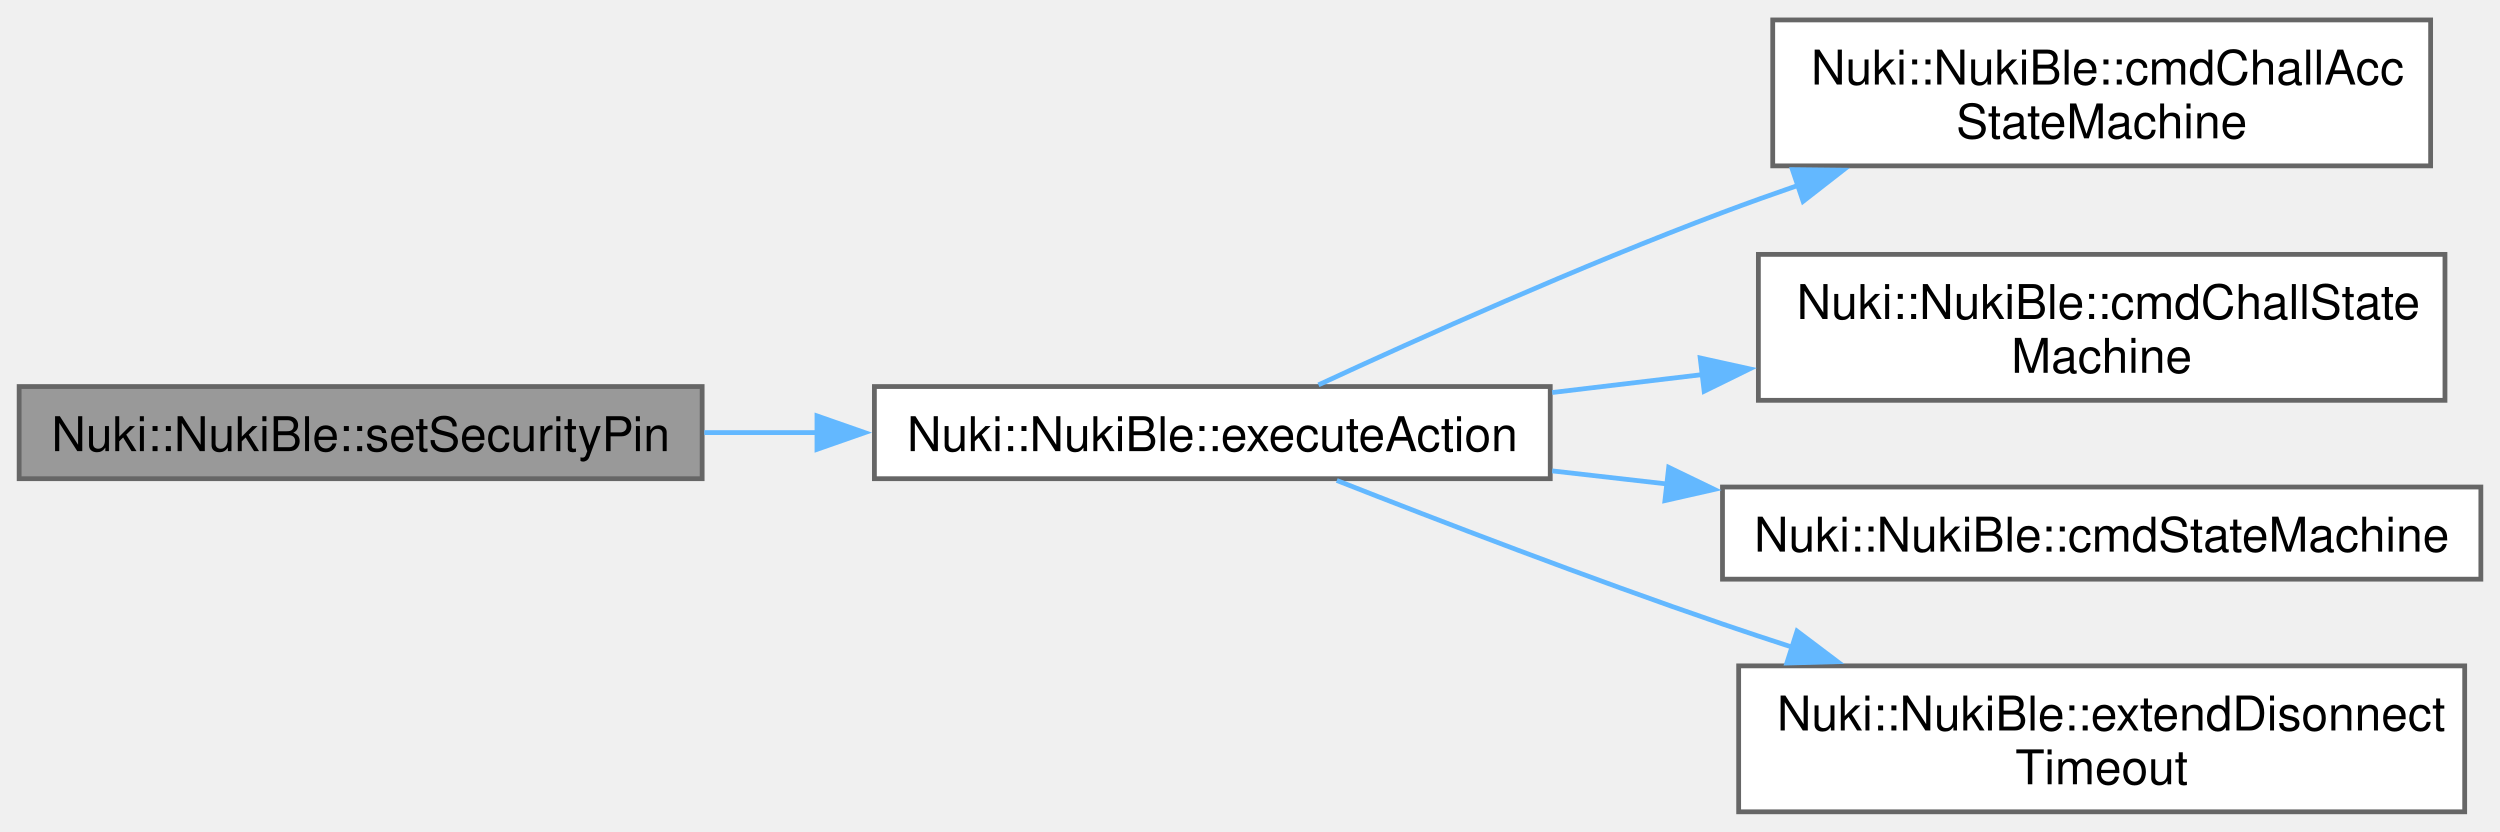
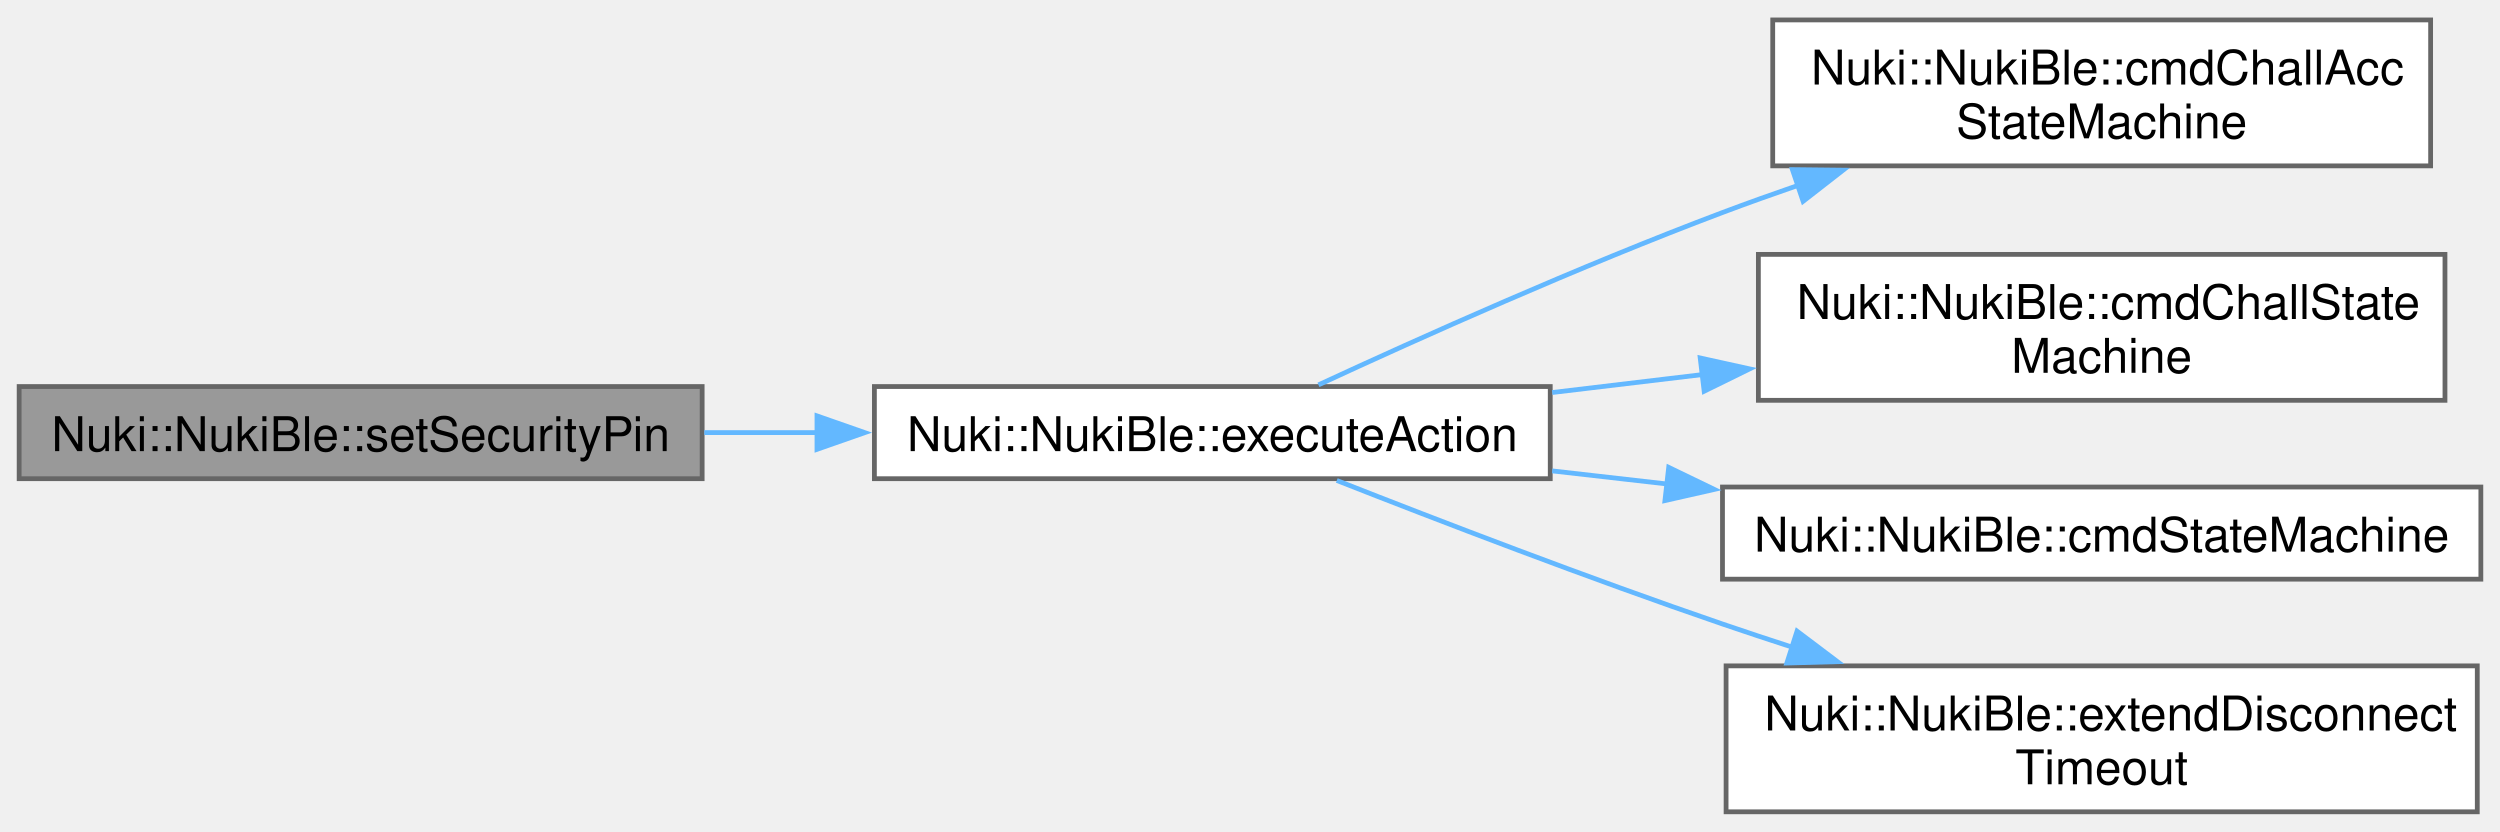
<svg xmlns="http://www.w3.org/2000/svg" xmlns:xlink="http://www.w3.org/1999/xlink" width="523pt" height="174pt" viewBox="0.00 0.00 522.50 173.50">
  <g id="graph0" class="graph" transform="scale(1 1) rotate(0) translate(4 169.5)">
    <g id="Node000001" class="node">
      <g id="a_Node000001">
        <a xlink:title="Send the new pincode command to the lock via BLE (this command uses the earlier by saveSecurityPincod...">
          <polygon fill="#999999" stroke="#666666" points="142.75,-88.88 0,-88.88 0,-69.62 142.75,-69.62 142.75,-88.88" />
          <text text-anchor="middle" x="71.38" y="-75.38" font-family="Helvetica,sans-Serif" font-size="10.00">Nuki::NukiBle::setSecurityPin</text>
        </a>
      </g>
    </g>
    <g id="Node000002" class="node">
      <g id="a_Node000002">
        <a xlink:href="class_nuki_1_1_nuki_ble.html#af1f1e299e8d97e053bba80e92ba285d6" target="_top" xlink:title=" ">
          <polygon fill="white" stroke="#666666" points="320,-88.88 178.75,-88.88 178.75,-69.62 320,-69.62 320,-88.88" />
          <text text-anchor="middle" x="249.38" y="-75.38" font-family="Helvetica,sans-Serif" font-size="10.00">Nuki::NukiBle::executeAction</text>
        </a>
      </g>
    </g>
    <g id="edge1_Node000001_Node000002" class="edge">
      <g id="a_edge1_Node000001_Node000002">
        <a xlink:title=" ">
          <path fill="none" stroke="#63b8ff" d="M143.2,-79.25C150.97,-79.25 158.92,-79.25 166.8,-79.25" />
          <polygon fill="#63b8ff" stroke="#63b8ff" points="166.75,-82.75 176.75,-79.25 166.75,-75.75 166.75,-82.75" />
        </a>
      </g>
    </g>
    <g id="Node000003" class="node">
      <g id="a_Node000003">
        <a xlink:href="class_nuki_1_1_nuki_ble.html#ada0f3beebd95d35c122e25dd3f9eb886" target="_top" xlink:title=" ">
          <polygon fill="white" stroke="#666666" points="504,-165.5 366.5,-165.5 366.5,-135 504,-135 504,-165.5" />
          <text text-anchor="start" x="374.5" y="-152" font-family="Helvetica,sans-Serif" font-size="10.00">Nuki::NukiBle::cmdChallAcc</text>
          <text text-anchor="middle" x="435.25" y="-140.75" font-family="Helvetica,sans-Serif" font-size="10.00">StateMachine</text>
        </a>
      </g>
    </g>
    <g id="edge2_Node000002_Node000003" class="edge">
      <g id="a_edge2_Node000002_Node000003">
        <a xlink:title=" ">
          <path fill="none" stroke="#63b8ff" d="M271.56,-89.23C292.7,-99.02 326.24,-114.05 356,-125.25 361.21,-127.21 366.64,-129.15 372.12,-131.04" />
          <polygon fill="#63b8ff" stroke="#63b8ff" points="370.61,-134.22 381.21,-134.1 372.85,-127.59 370.61,-134.22" />
        </a>
      </g>
    </g>
    <g id="Node000004" class="node">
      <g id="a_Node000004">
        <a xlink:href="class_nuki_1_1_nuki_ble.html#a59169a9f492793762e3c6ba39b611b07" target="_top" xlink:title=" ">
          <polygon fill="white" stroke="#666666" points="507,-116.5 363.5,-116.5 363.5,-86 507,-86 507,-116.5" />
          <text text-anchor="start" x="371.5" y="-103" font-family="Helvetica,sans-Serif" font-size="10.00">Nuki::NukiBle::cmdChallState</text>
          <text text-anchor="middle" x="435.25" y="-91.75" font-family="Helvetica,sans-Serif" font-size="10.00">Machine</text>
        </a>
      </g>
    </g>
    <g id="edge3_Node000002_Node000004" class="edge">
      <g id="a_edge3_Node000002_Node000004">
        <a xlink:title=" ">
          <path fill="none" stroke="#63b8ff" d="M320.41,-87.63C330.7,-88.86 341.37,-90.14 351.88,-91.39" />
          <polygon fill="#63b8ff" stroke="#63b8ff" points="351.34,-94.85 361.68,-92.57 352.17,-87.9 351.34,-94.85" />
        </a>
      </g>
    </g>
    <g id="Node000005" class="node">
      <g id="a_Node000005">
        <a xlink:href="class_nuki_1_1_nuki_ble.html#ad135bb1455665decfddff67772c1d411" target="_top" xlink:title=" ">
          <polygon fill="white" stroke="#666666" points="514.5,-67.88 356,-67.88 356,-48.62 514.5,-48.62 514.5,-67.88" />
          <text text-anchor="middle" x="435.25" y="-54.38" font-family="Helvetica,sans-Serif" font-size="10.00">Nuki::NukiBle::cmdStateMachine</text>
        </a>
      </g>
    </g>
    <g id="edge4_Node000002_Node000005" class="edge">
      <g id="a_edge4_Node000002_Node000005">
        <a xlink:title=" ">
          <path fill="none" stroke="#63b8ff" d="M320.41,-71.25C328.28,-70.35 336.37,-69.43 344.44,-68.51" />
          <polygon fill="#63b8ff" stroke="#63b8ff" points="344.76,-71.99 354.3,-67.38 343.97,-65.04 344.76,-71.99" />
        </a>
      </g>
    </g>
    <g id="Node000006" class="node">
      <g id="a_Node000006">
-         <a xlink:href="class_nuki_1_1_nuki_ble.html#aed01f10d1ffa769f0f6fadc0d06d328e" target="_top" xlink:title=" ">
-           <polygon fill="white" stroke="#666666" points="511.12,-30.5 359.38,-30.5 359.38,0 511.12,0 511.12,-30.5" />
-           <text text-anchor="start" x="367.38" y="-17" font-family="Helvetica,sans-Serif" font-size="10.00">Nuki::NukiBle::extendDisonnect</text>
+         <a xlink:href="class_nuki_1_1_nuki_ble.html#a6e8fca90c04249660dce6cb993eb4495" target="_top" xlink:title=" ">
+           <polygon fill="white" stroke="#666666" points="513.75,-30.5 356.75,-30.5 356.75,0 513.75,0 513.75,-30.5" />
+           <text text-anchor="start" x="364.75" y="-17" font-family="Helvetica,sans-Serif" font-size="10.00">Nuki::NukiBle::extendDisconnect</text>
          <text text-anchor="middle" x="435.25" y="-5.75" font-family="Helvetica,sans-Serif" font-size="10.00">Timeout</text>
        </a>
      </g>
    </g>
    <g id="edge5_Node000002_Node000006" class="edge">
      <g id="a_edge5_Node000002_Node000006">
        <a xlink:title=" ">
          <path fill="none" stroke="#63b8ff" d="M275.39,-69.25C296.69,-60.87 328.17,-48.78 356,-39.25 360.74,-37.63 365.66,-36 370.62,-34.39" />
          <polygon fill="#63b8ff" stroke="#63b8ff" points="371.58,-37.76 380.04,-31.38 369.45,-31.09 371.58,-37.76" />
        </a>
      </g>
    </g>
  </g>
</svg>
